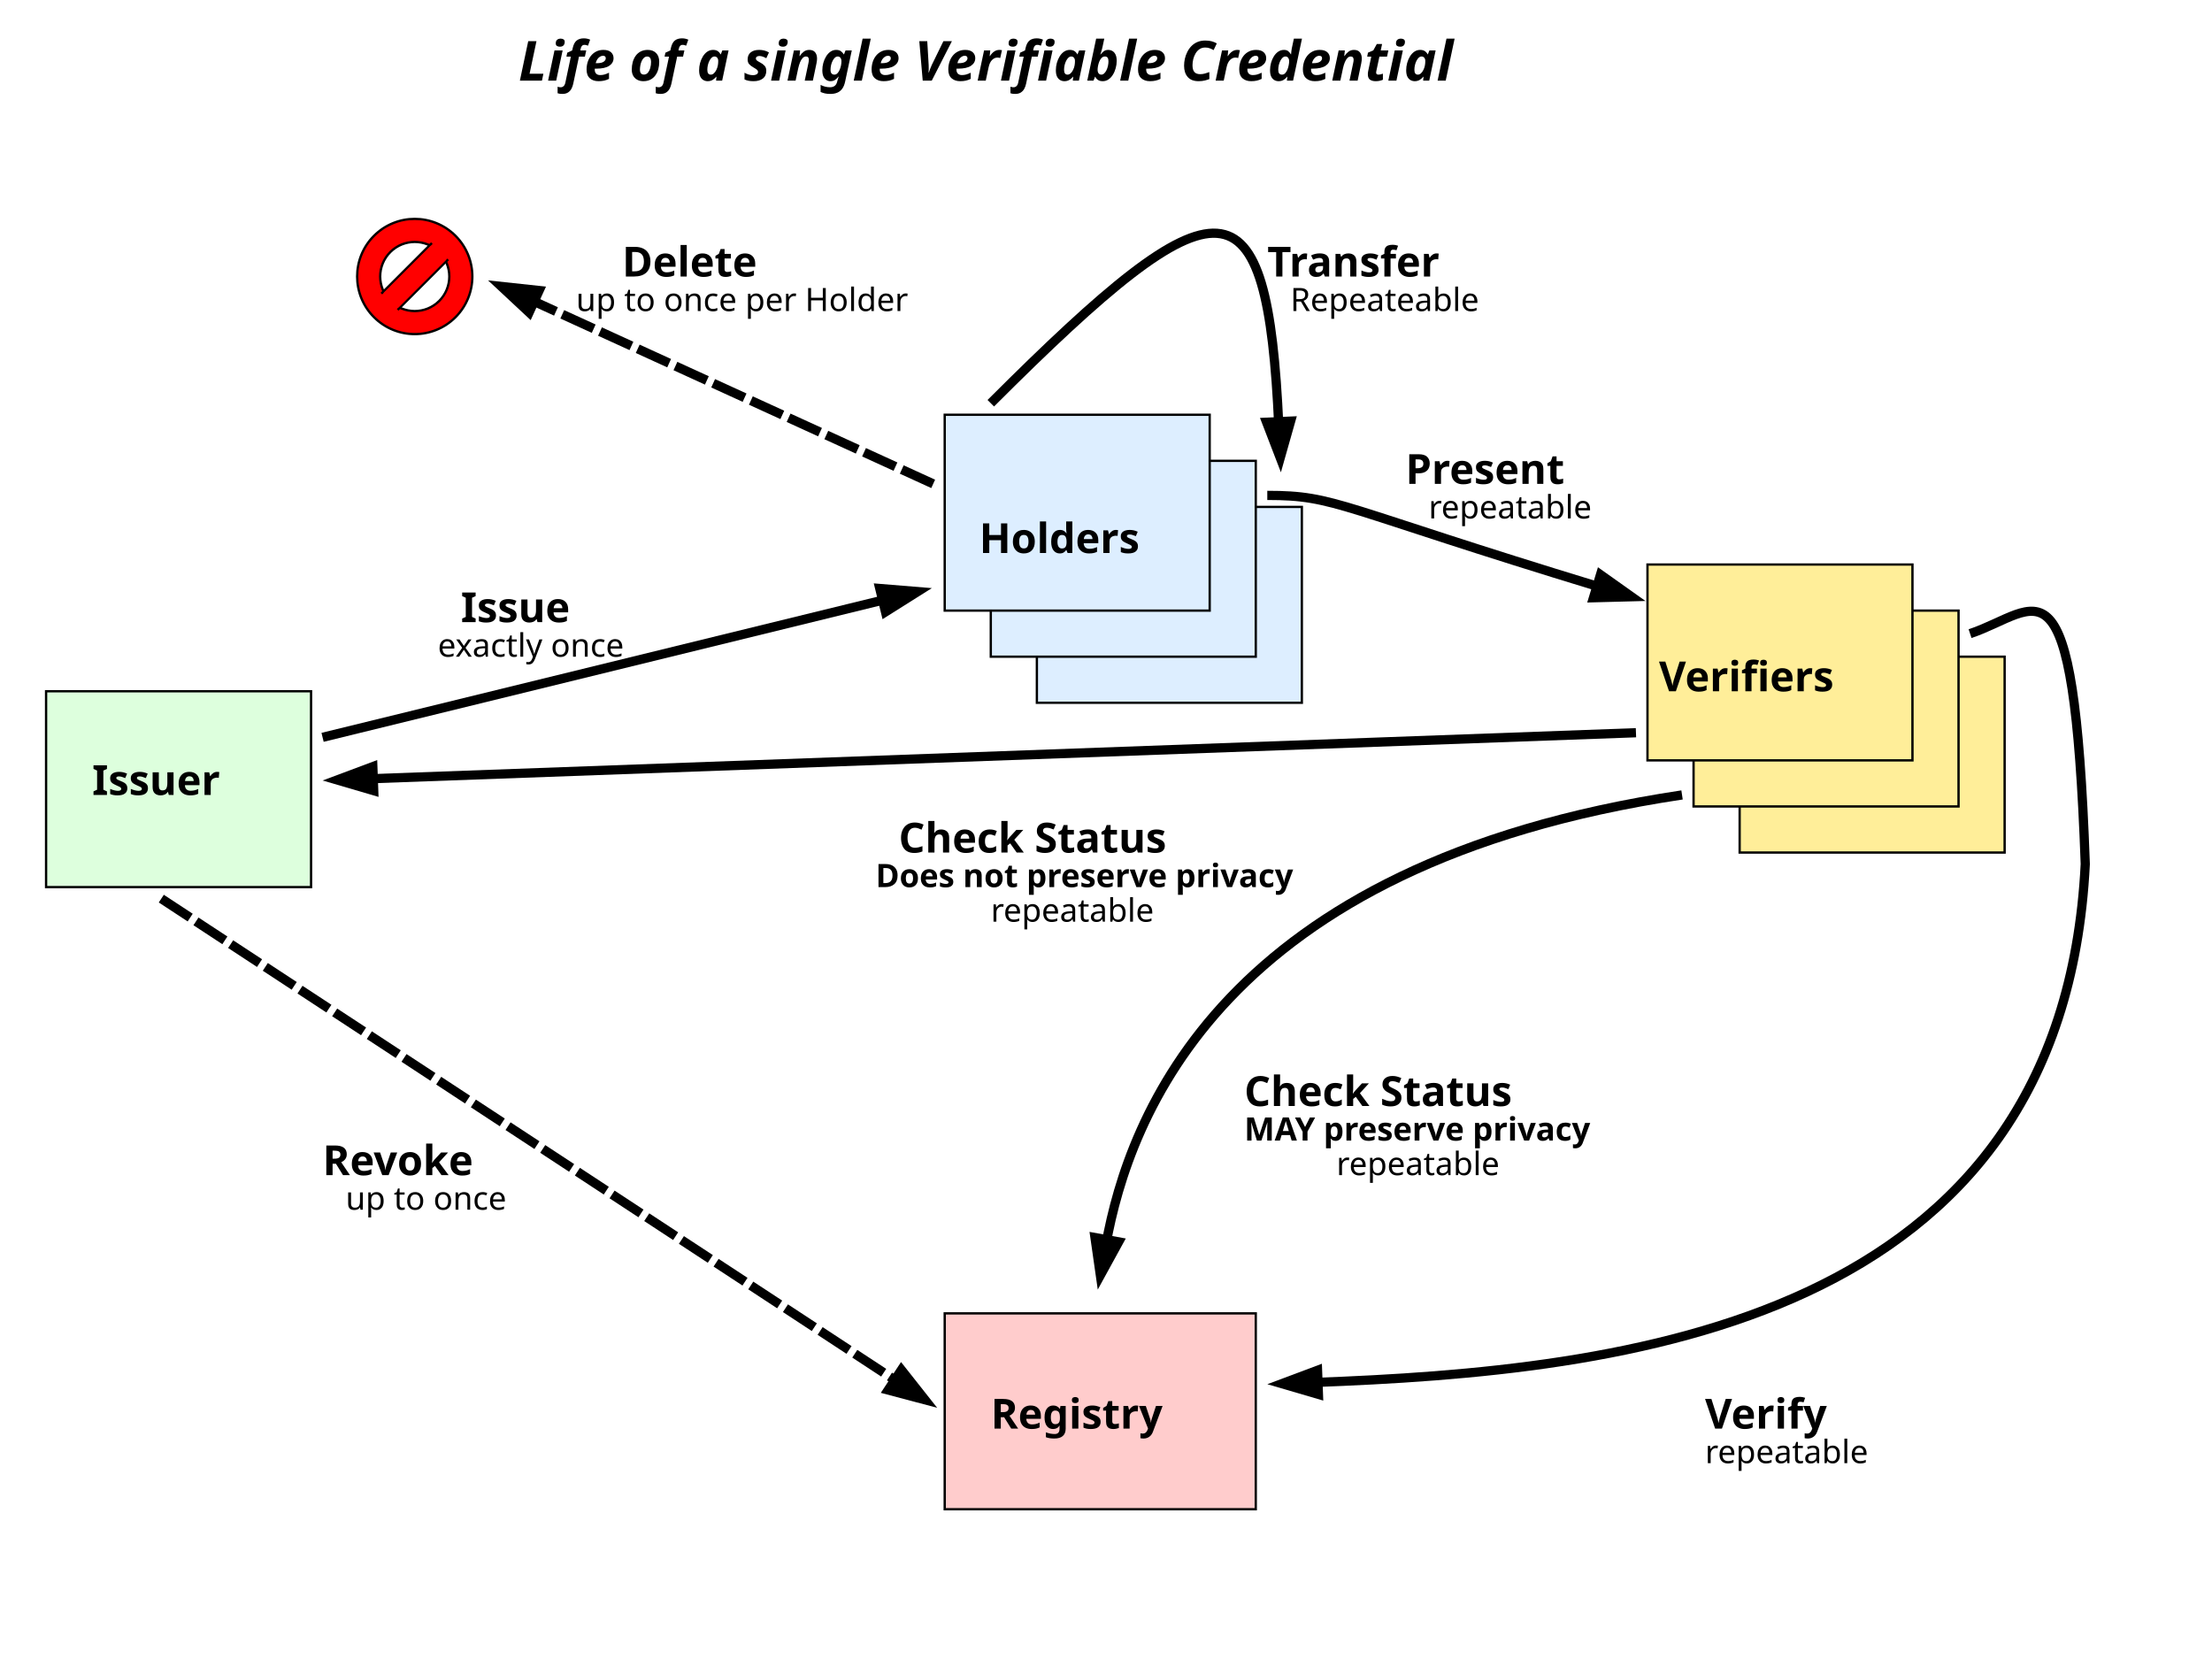
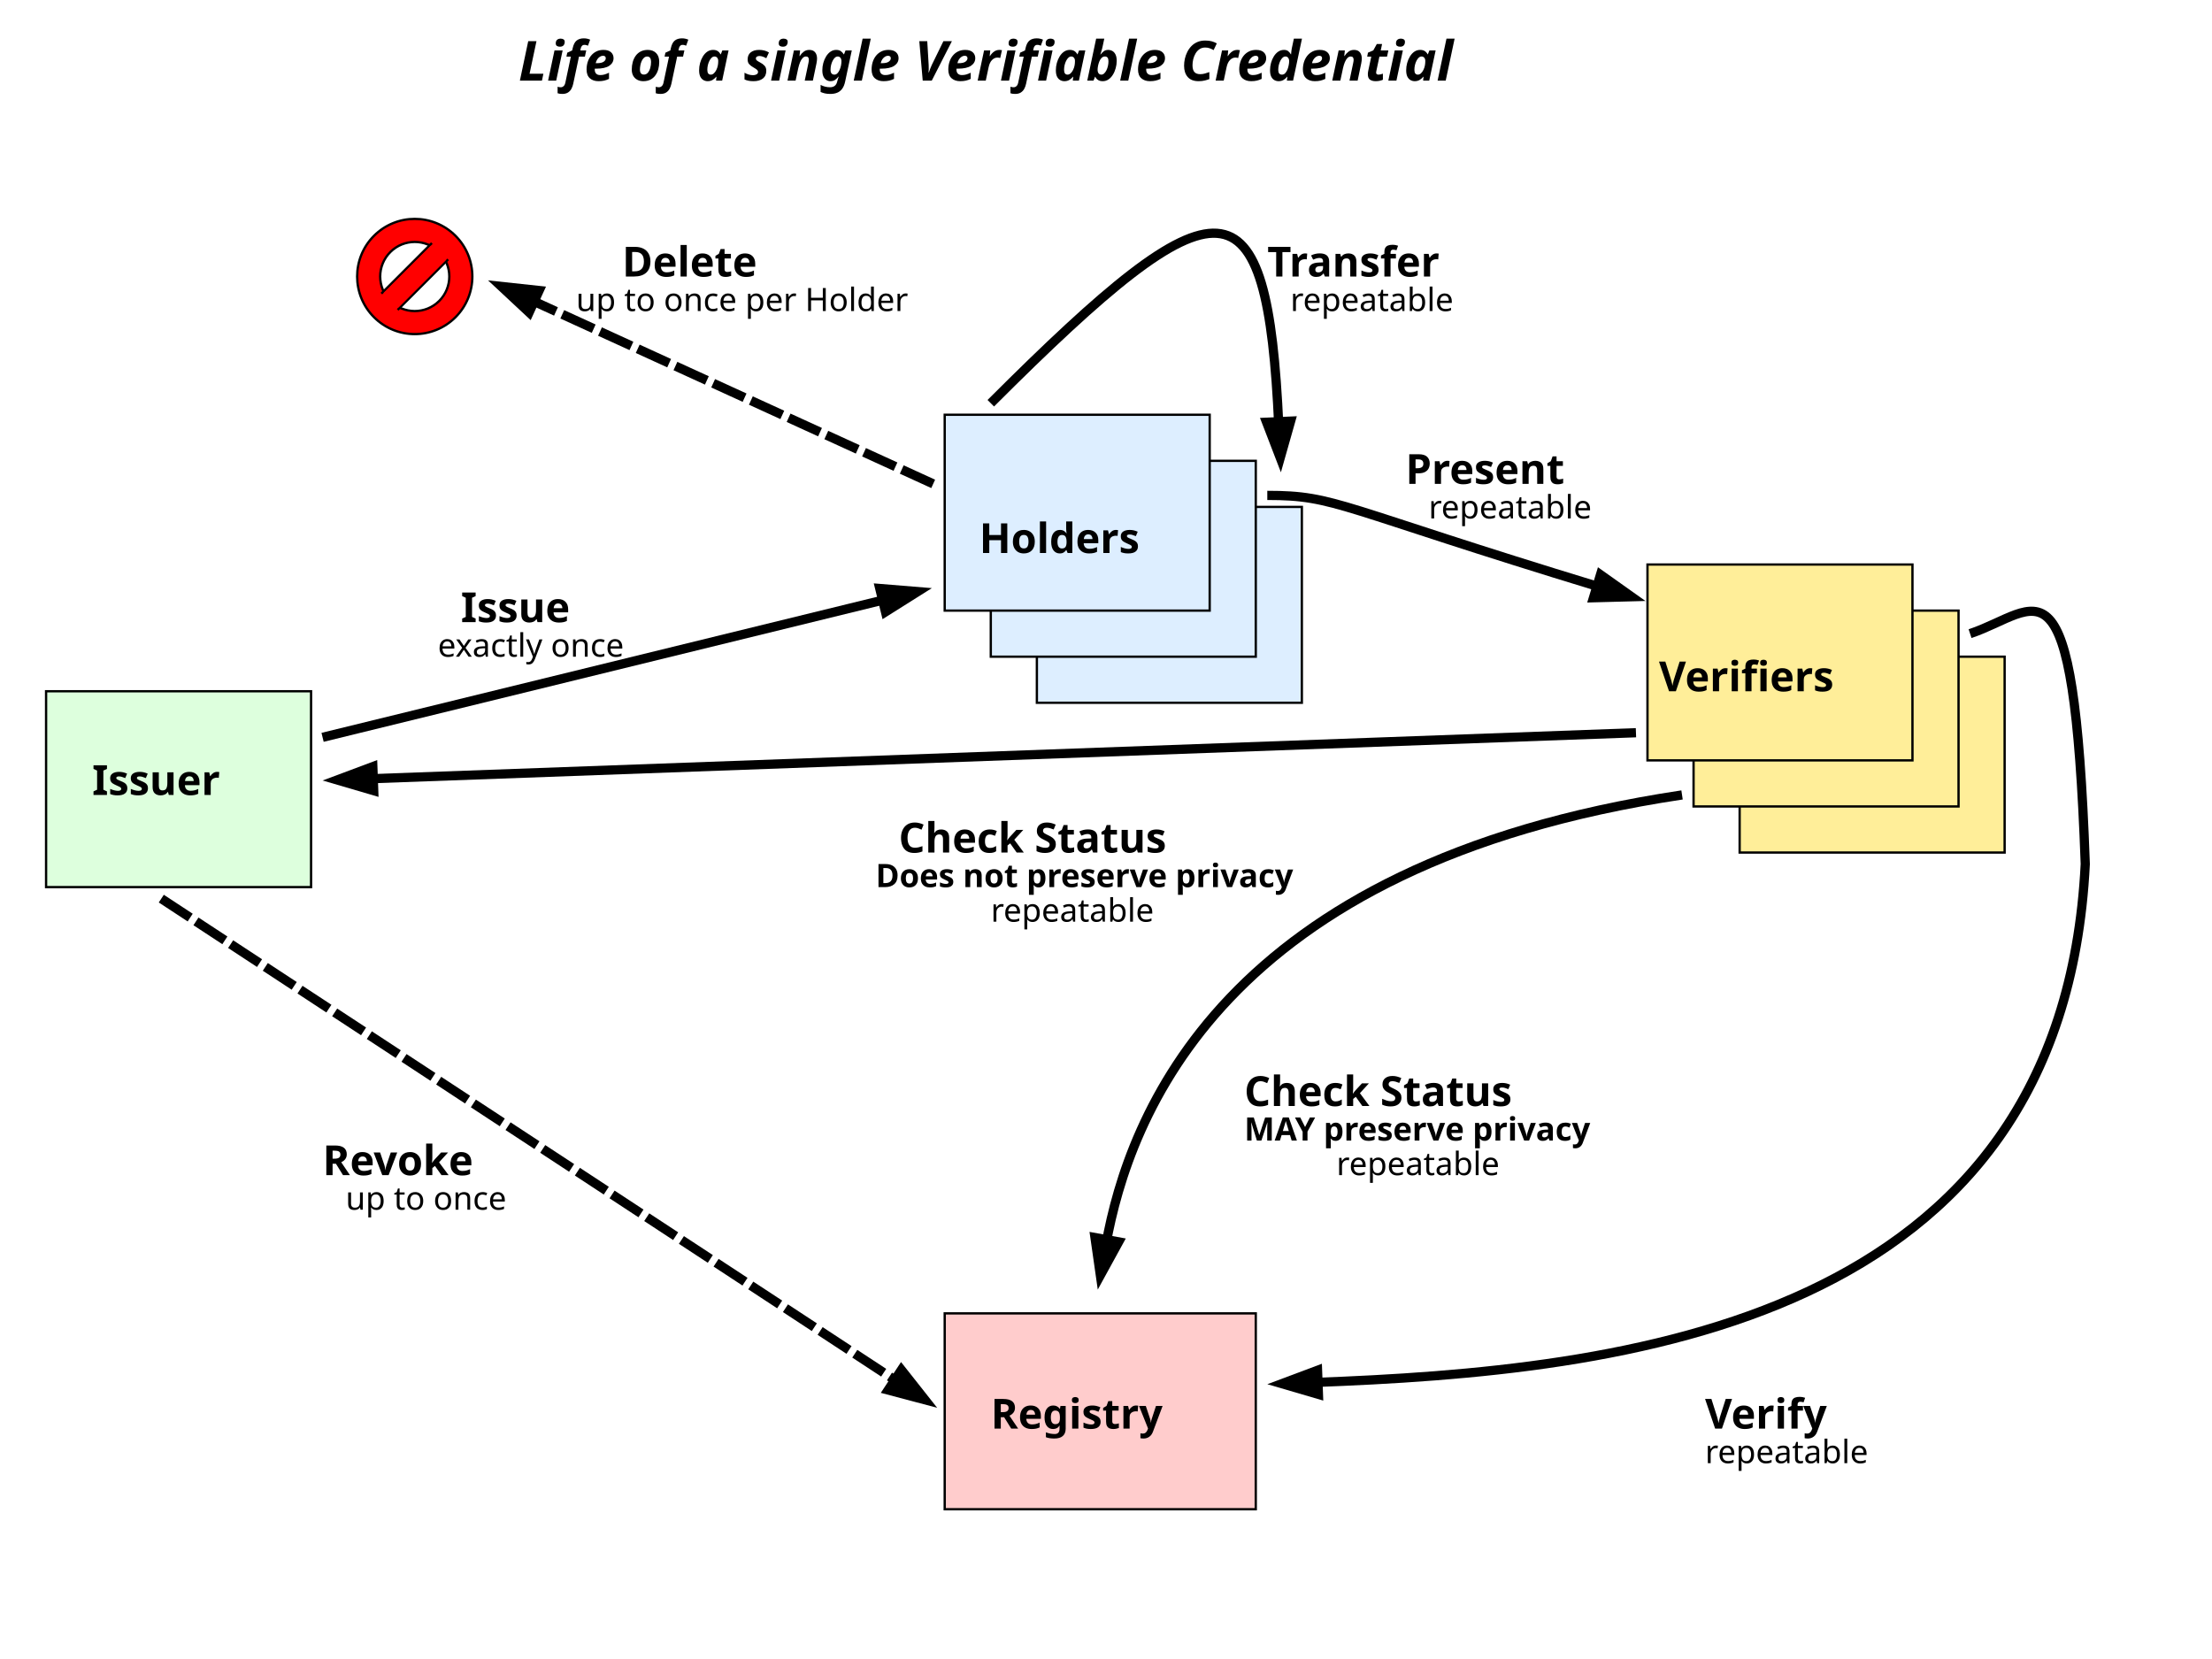
<svg xmlns="http://www.w3.org/2000/svg" version="1.1" viewBox="0 0 960 720" fill="none">
  <defs>
    <marker id="arrow" viewBox="0 0 6 4" refX="1" refY="2" fill="#000" markerWidth="6" markerHeight="4" orient="auto">
      <path d="M0 0v4l6 -2z" />
    </marker>
    <symbol id="gone" viewBox="-40 -40 960 720">
      <g transform="rotate(-45)">
        <circle r="25" fill="red" />
        <circle r="15" fill="#fff" />
        <rect x="-15" y="-5" width="30" height="10" fill="red" />
        <rect class="none" x="-17" y="-4.5" width="34" height="9" fill="red" />
      </g>
    </symbol>
    <style>
			path.link {stroke:#000;stroke-width:4;marker-end: url(#arrow)}
			rect, circle {stroke:#000;stroke-width:1px}
			rect.none {stroke:none}
			text {fill:#000;font-size:14px;font-family:sans-serif}
			text[aria-level ='1']{font-size:2em;font-weight:bold;font-style:italic}
			text[aria-level = '2']{font-size:1.5em;font-weight:bold}
			#background {fill:#fff;width:100%;height:100%;stroke:none}
		</style>
  </defs>
  <rect id="background" />
  <text x="225" y="35" role="heading" aria-level="1">Life of a single Verifiable Credential</text>
  <rect fill="#dfd" x="20" y="300" width="115" height="85" />
  <text role="heading" aria-level="2" x="40" y="345">Issuer</text>
  <path class="link" d="m140 320l245 -60" />
  <text x="200" y="270" role="heading" aria-level="2">Issue</text>
  <text x="190" y="285">exactly once</text>
  <path class="link" d="m70 390l320 210" stroke-dasharray="15 3" />
  <text x="140" y="510" role="heading" aria-level="2">Revoke</text>
  <text x="150" y="525">up to once</text>
  <rect fill="#def" x="450" y="220" width="115" height="85" />
  <rect fill="#def" x="430" y="200" width="115" height="85" />
  <rect fill="#def" x="410" y="180" width="115" height="85" />
  <text role="heading" aria-level="2" x="425" y="240">Holders</text>
  <path class="link" d="m405 210l-175 -80" stroke-dasharray="15 3" />
  <text x="270" y="120" role="heading" aria-level="2">Delete</text>
  <text x="250" y="135">up to once per Holder</text>
  <use href="#gone" x="140" y="80" />
  <path class="link" d="m430 175c100 -100 120 -100 125 10" />
  <text x="550" y="120" role="heading" aria-level="2">Transfer</text>
-   <text x="560" y="135">Repeateable</text>
+   <text x="560" y="135">repeatable</text>
  <path class="link" d="m550 215c30 0 30 5 145 40" />
  <text x="610" y="210" role="heading" aria-level="2">Present</text>
  <text x="620" y="225">repeatable</text>
  <rect fill="#fe9" x="755" y="285" width="115" height="85" />
  <rect fill="#fe9" x="735" y="265" width="115" height="85" />
  <rect fill="#fe9" x="715" y="245" width="115" height="85" />
  <text role="heading" aria-level="2" x="720" y="300">Verifiers</text>
  <path class="link" d="m855 275c30 -10 45 -40 50 100c-10 200 -200 220 -335 225" />
  <text x="740" y="620" role="heading" aria-level="2">Verify</text>
  <text x="740" y="635">repeatable</text>
  <path class="link" d="m710 318l-550 20" />
  <text x="390" y="370" role="heading" aria-level="2">Check Status</text>
  <text x="380" y="385" font-weight="bold">Does not preserve privacy</text>
  <text x="430" y="400">repeatable</text>
  <path class="link" d="m730 345c-200 30 -240 140 -250 195" />
  <text x="540" y="480" role="heading" aria-level="2">Check Status</text>
  <text x="540" y="495" font-weight="bold">MAY preserve privacy</text>
  <text x="580" y="510">repeatable</text>
  <rect fill="#fcc" x="410" y="570" width="135" height="85" />
  <text role="heading" aria-level="2" x="430" y="620">Registry</text>
</svg>
